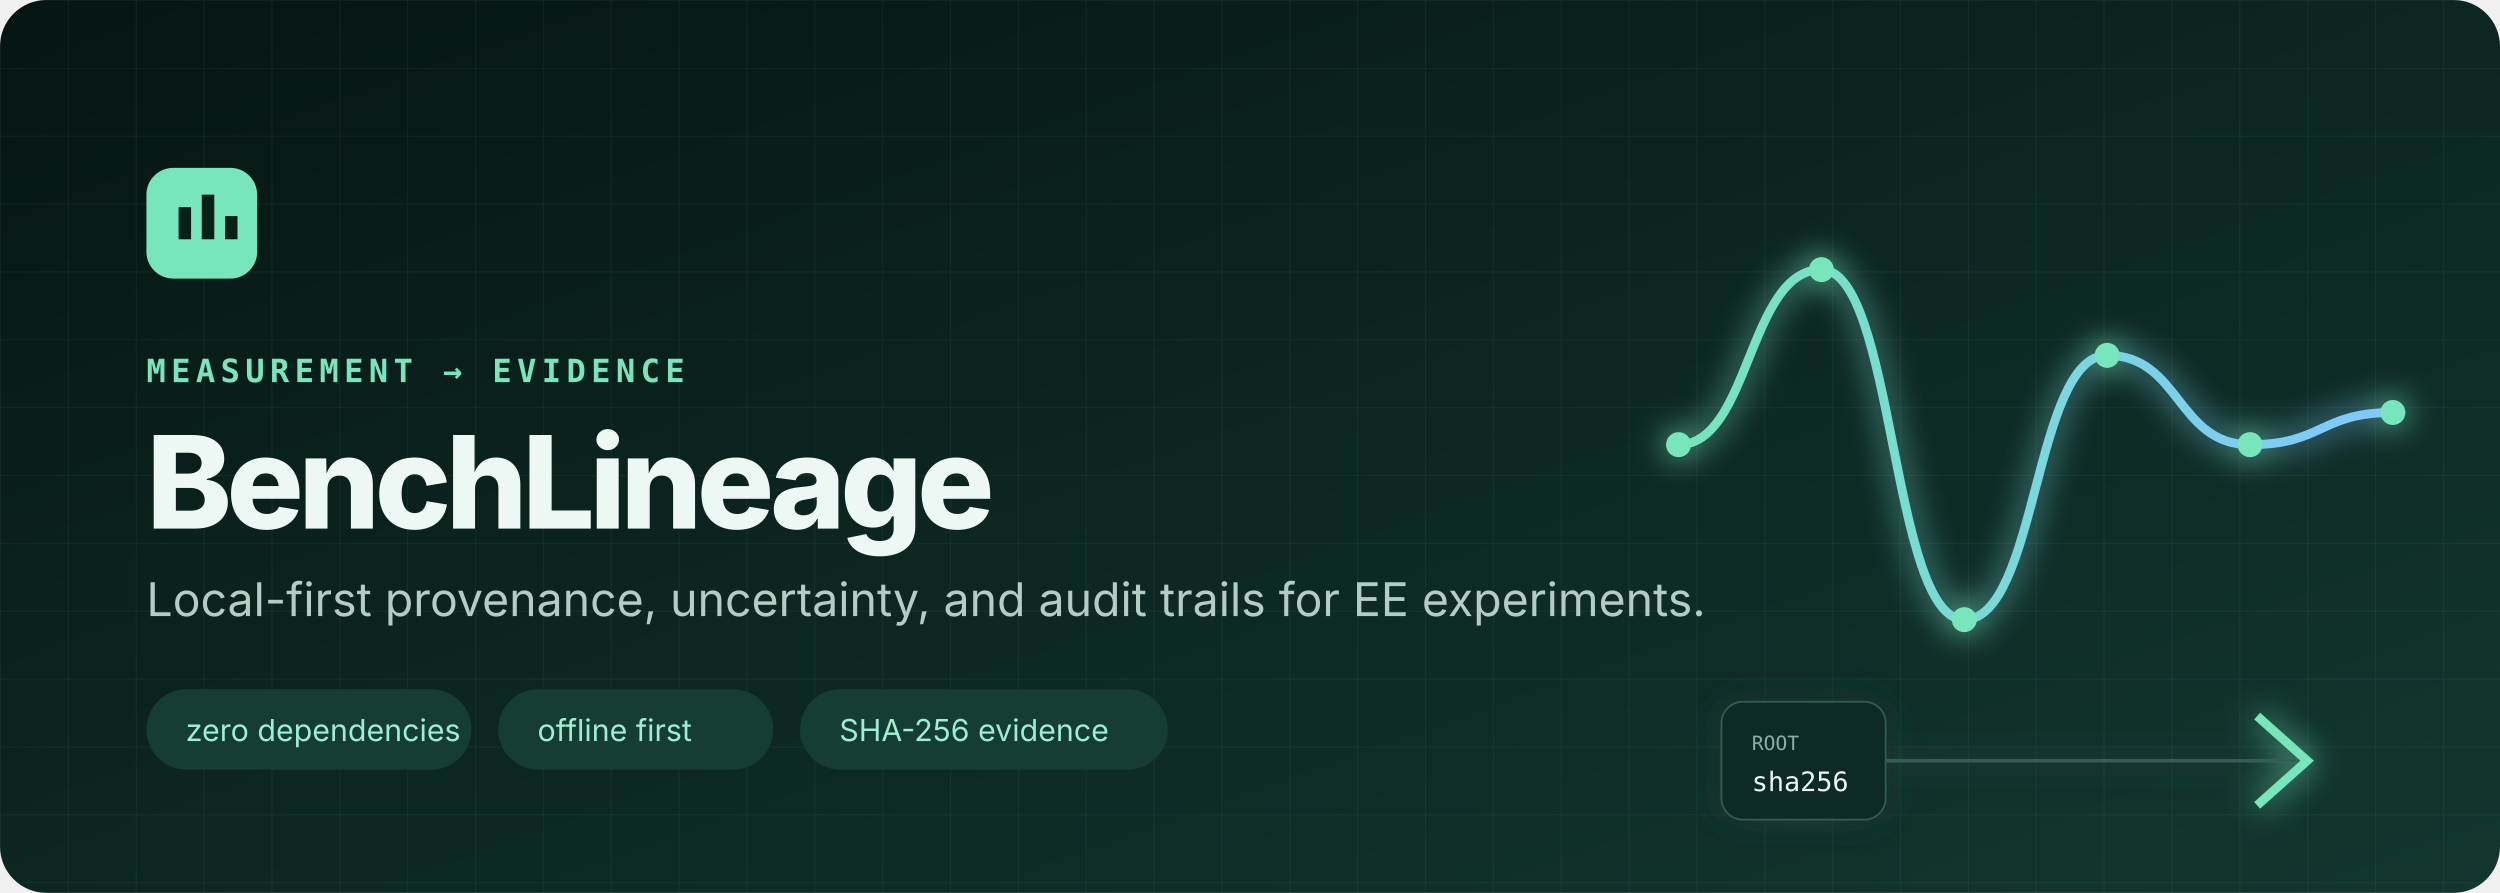
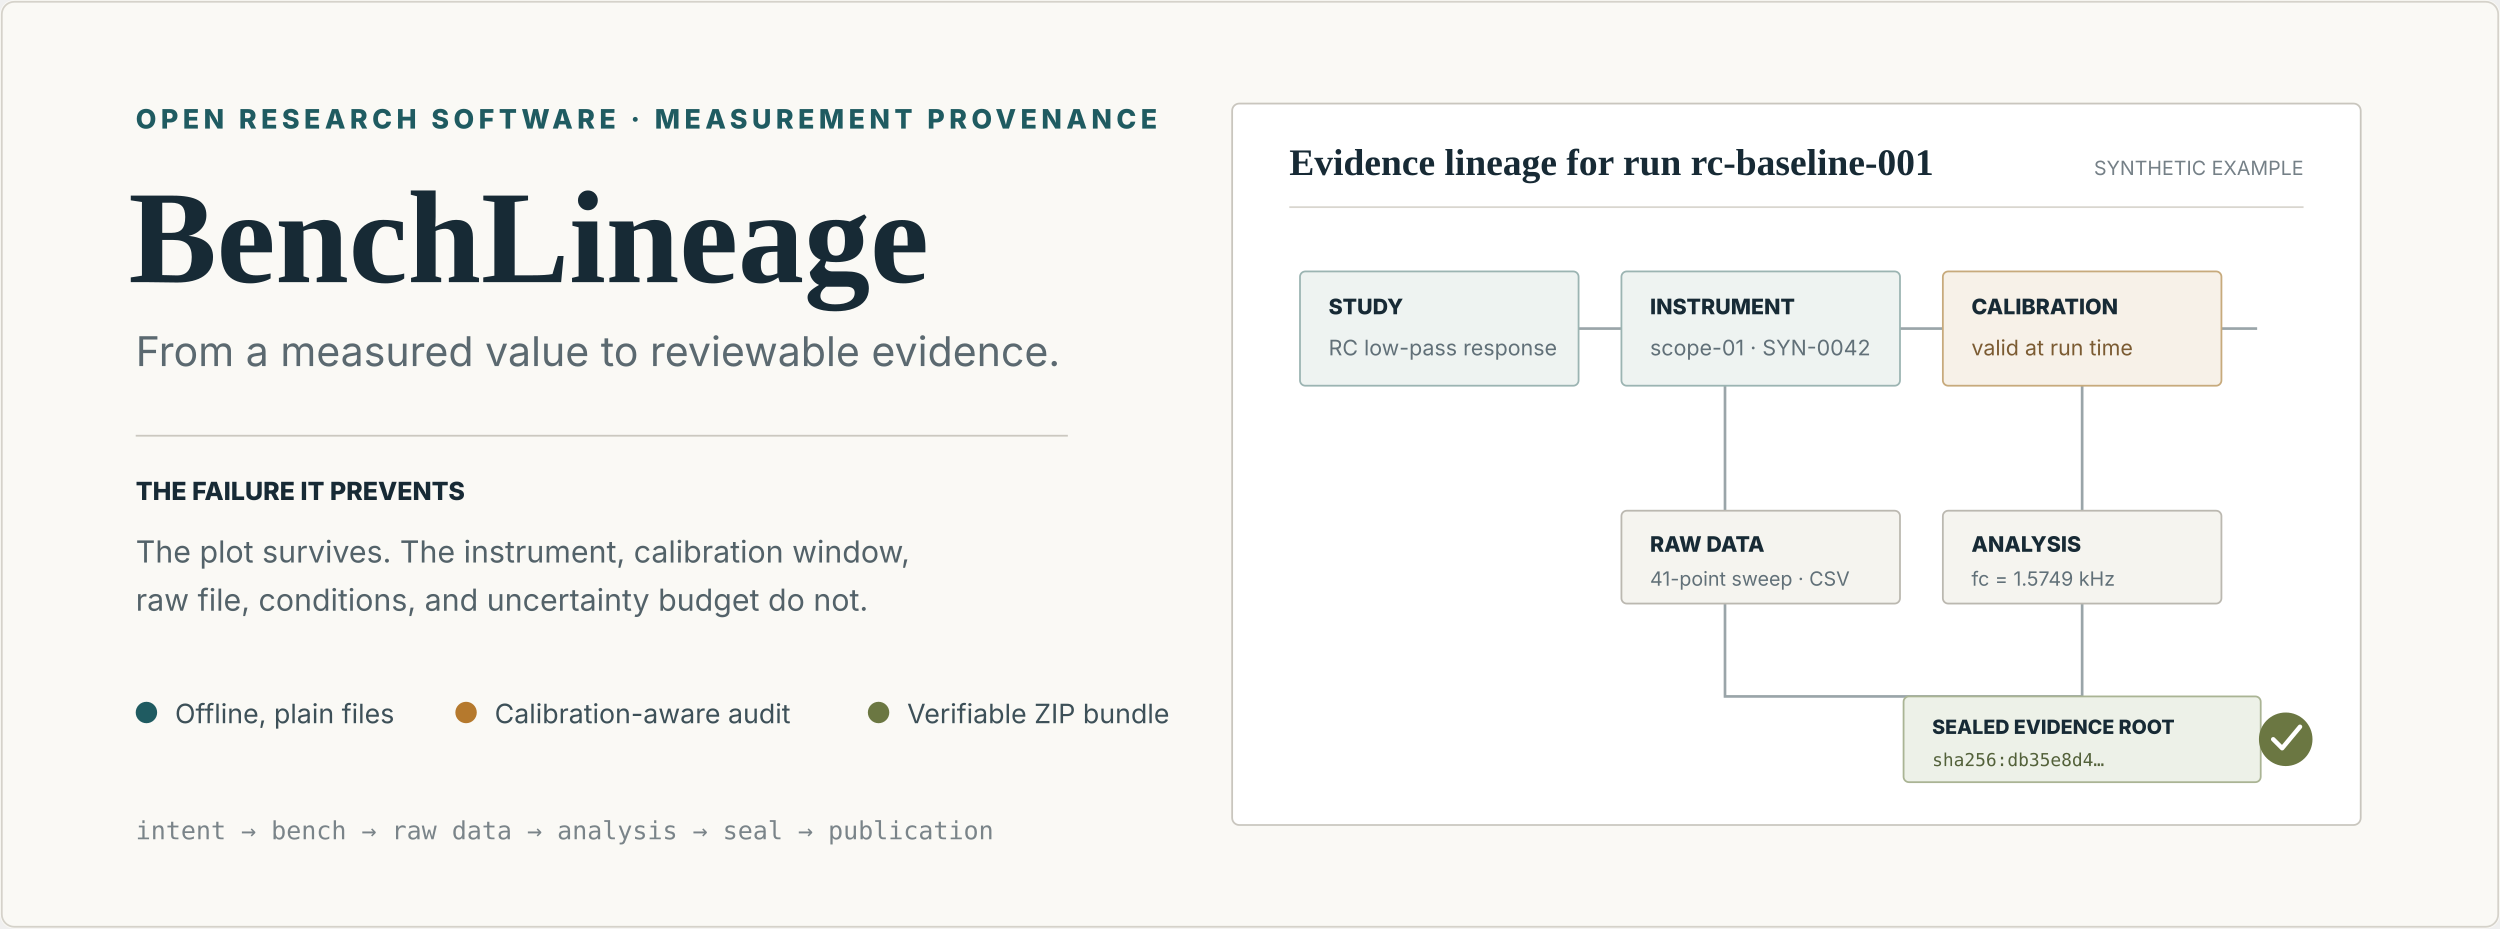
- <svg xmlns="http://www.w3.org/2000/svg" width="1400" height="500" viewBox="0 0 1400 500" role="img">
-   <defs>
-     <linearGradient id="bg" x1="0" x2="1" y1="0" y2="1">
-       <stop stop-color="#061512" />
-       <stop offset="1" stop-color="#12372f" />
-     </linearGradient>
-     <linearGradient id="mint" x1="0" x2="1">
-       <stop stop-color="#76e5bb" />
-       <stop offset="1" stop-color="#7fc8ff" />
-     </linearGradient>
-     <pattern id="grid" width="38" height="38" patternUnits="userSpaceOnUse">
-       <path d="M38 0H0V38" fill="none" stroke="#92aaa5" stroke-opacity=".08" />
-     </pattern>
-     <filter id="glow">
-       <feGaussianBlur stdDeviation="9" result="b" />
-       <feMerge>
-         <feMergeNode in="b" />
-         <feMergeNode in="SourceGraphic" />
-       </feMerge>
-     </filter>
-   </defs>
-   <rect width="1400" height="500" rx="26" fill="url(#bg)" />
-   <rect width="1400" height="500" rx="26" fill="url(#grid)" />
-   <g transform="translate(82 94)">
-     <rect width="62" height="62" rx="15" fill="#78e6bd" />
-     <path d="M18 40V22h7v18zm13 0V15h7v25zm13 0V27h7v13z" fill="#092019" />
-     <text x="0" y="120" fill="#78e6bd" font-family="ui-monospace,monospace" font-size="18" font-weight="700" letter-spacing="3">MEASUREMENT → EVIDENCE</text>
-     <text x="0" y="202" fill="#edf8f4" font-family="Inter,Arial,sans-serif" font-size="72" font-weight="800" letter-spacing="-3">BenchLineage</text>
-     <text x="0" y="251" fill="#b5ccc5" font-family="Inter,Arial,sans-serif" font-size="26">Local-first provenance, uncertainty, and audit trails for EE experiments.</text>
-     <g transform="translate(0 292)" font-family="Inter,Arial,sans-serif" font-size="17">
-       <rect width="182" height="45" rx="22.5" fill="#163d33" />
-       <text x="22" y="29" fill="#9eefd1">zero dependencies</text>
-       <rect x="197" width="154" height="45" rx="22.5" fill="#163d33" />
-       <text x="219" y="29" fill="#9eefd1">offline first</text>
-       <rect x="366" width="206" height="45" rx="22.5" fill="#163d33" />
-       <text x="388" y="29" fill="#9eefd1">SHA-256 evidence</text>
+ <svg xmlns="http://www.w3.org/2000/svg" width="1400" height="520" viewBox="0 0 1400 520" role="img" aria-labelledby="title desc">
+   <rect width="1400" height="520" rx="8" fill="#faf9f5" />
+   <rect x="1" y="1" width="1398" height="518" rx="7" fill="none" stroke="#d5d2ca" />
+   <g font-family="Inter,Segoe UI,Arial,sans-serif">
+     <text x="76" y="72" fill="#1f5b61" font-size="15" font-weight="800" letter-spacing="2.5">OPEN RESEARCH SOFTWARE · MEASUREMENT PROVENANCE</text>
+     <text x="72" y="158" fill="#172a35" font-family="Georgia,Times New Roman,serif" font-size="74" font-weight="700">BenchLineage</text>
+     <text x="76" y="205" fill="#5b6970" font-size="23">From a measured value to reviewable evidence.</text>
+     <line x1="76" y1="244" x2="598" y2="244" stroke="#cbc8c0" />
+     <text x="76" y="280" fill="#172a35" font-size="14" font-weight="800">THE FAILURE IT PREVENTS</text>
+     <text x="76" y="315" fill="#536269" font-size="17">The plot survives. The instrument, calibration window,</text>
+     <text x="76" y="342" fill="#536269" font-size="17">raw file, conditions, and uncertainty budget do not.</text>
+     <g transform="translate(76 393)">
+       <circle cx="6" cy="6" r="6" fill="#1f5b61" />
+       <text x="22" y="12" fill="#3d5058" font-size="15">Offline, plain files</text>
+       <circle cx="185" cy="6" r="6" fill="#b5792d" />
+       <text x="201" y="12" fill="#3d5058" font-size="15">Calibration-aware audit</text>
+       <circle cx="416" cy="6" r="6" fill="#6b7742" />
+       <text x="432" y="12" fill="#3d5058" font-size="15">Verifiable ZIP bundle</text>
    </g>
+     <text x="76" y="470" fill="#7a8489" font-family="ui-monospace,SFMono-Regular,Consolas,monospace" font-size="14">intent → bench → raw data → analysis → seal → publication</text>
  </g>
-   <g transform="translate(940 83)" filter="url(#glow)">
-     <path d="M0 166C40 166 39 68 80 68s39 196 80 196 39-148 80-148 39 50 80 50 39-18 80-18" fill="none" stroke="url(#mint)" stroke-width="5" />
-     <g fill="#78e6bd">
-       <circle cx="0" cy="166" r="7" />
-       <circle cx="80" cy="68" r="7" />
-       <circle cx="160" cy="264" r="7" />
-       <circle cx="240" cy="116" r="7" />
-       <circle cx="320" cy="166" r="7" />
-       <circle cx="400" cy="148" r="7" />
+   <g transform="translate(690 58)" font-family="Inter,Segoe UI,Arial,sans-serif">
+     <rect width="632" height="404" rx="4" fill="#fff" stroke="#c9c6be" />
+     <text x="32" y="40" fill="#172a35" font-family="Georgia,Times New Roman,serif" font-size="21" font-weight="700">Evidence lineage for run rc-baseline-001</text>
+     <text x="600" y="40" text-anchor="end" fill="#758087" font-size="11">SYNTHETIC EXAMPLE</text>
+     <line x1="32" y1="58" x2="600" y2="58" stroke="#d9d6cf" />
+     <g stroke="#9aa5a9" stroke-width="1.5" fill="none">
+       <path d="M116 126H236M316 126H436M516 126H574" />
+       <path d="M276 158V228M476 158V228" />
+       <path d="M276 280V332H476V280" />
    </g>
-     <path d="M116 343h230" stroke="#365d54" stroke-width="2" />
-     <path d="m324 318 28 25-28 25" fill="none" stroke="#78e6bd" stroke-width="5" />
-     <rect x="24" y="310" width="92" height="66" rx="12" fill="#102b25" stroke="#315c51" />
-     <text x="41" y="337" fill="#92aaa5" font-family="ui-monospace,monospace" font-size="11">ROOT</text>
-     <text x="41" y="360" fill="#edf8f4" font-family="ui-monospace,monospace" font-size="15">sha256</text>
+     <g>
+       <rect x="38" y="94" width="156" height="64" rx="3" fill="#eef3f1" stroke="#9bb4b2" />
+       <rect x="218" y="94" width="156" height="64" rx="3" fill="#eef3f1" stroke="#9bb4b2" />
+       <rect x="398" y="94" width="156" height="64" rx="3" fill="#f7f1e8" stroke="#c7aa7c" />
+       <rect x="218" y="228" width="156" height="52" rx="3" fill="#f5f4ef" stroke="#bbb8b0" />
+       <rect x="398" y="228" width="156" height="52" rx="3" fill="#f5f4ef" stroke="#bbb8b0" />
+       <rect x="376" y="332" width="200" height="48" rx="3" fill="#edf1e8" stroke="#aab494" />
+     </g>
+     <g fill="#172a35">
+       <text x="54" y="118" font-size="12" font-weight="800">STUDY</text>
+       <text x="54" y="141" fill="#617078" font-size="12">RC low-pass response</text>
+       <text x="234" y="118" font-size="12" font-weight="800">INSTRUMENT</text>
+       <text x="234" y="141" fill="#617078" font-size="12">scope-01 · SYN-0042</text>
+       <text x="414" y="118" font-size="12" font-weight="800">CALIBRATION</text>
+       <text x="414" y="141" fill="#7b5b32" font-size="12">valid at run time</text>
+       <text x="234" y="251" font-size="12" font-weight="800">RAW DATA</text>
+       <text x="234" y="270" fill="#617078" font-size="11">41-point sweep · CSV</text>
+       <text x="414" y="251" font-size="12" font-weight="800">ANALYSIS</text>
+       <text x="414" y="270" fill="#617078" font-size="11">fc = 1.5749 kHz</text>
+       <text x="392" y="353" font-size="11" font-weight="800">SEALED EVIDENCE ROOT</text>
+       <text x="392" y="371" fill="#53613a" font-family="ui-monospace,SFMono-Regular,Consolas,monospace" font-size="10">sha256:db35e8d4…</text>
+     </g>
+     <circle cx="590" cy="356" r="15" fill="#6b7742" />
+     <path d="M583 356l5 5 10-12" fill="none" stroke="#fff" stroke-width="2.5" stroke-linecap="round" stroke-linejoin="round" />
  </g>
</svg>
